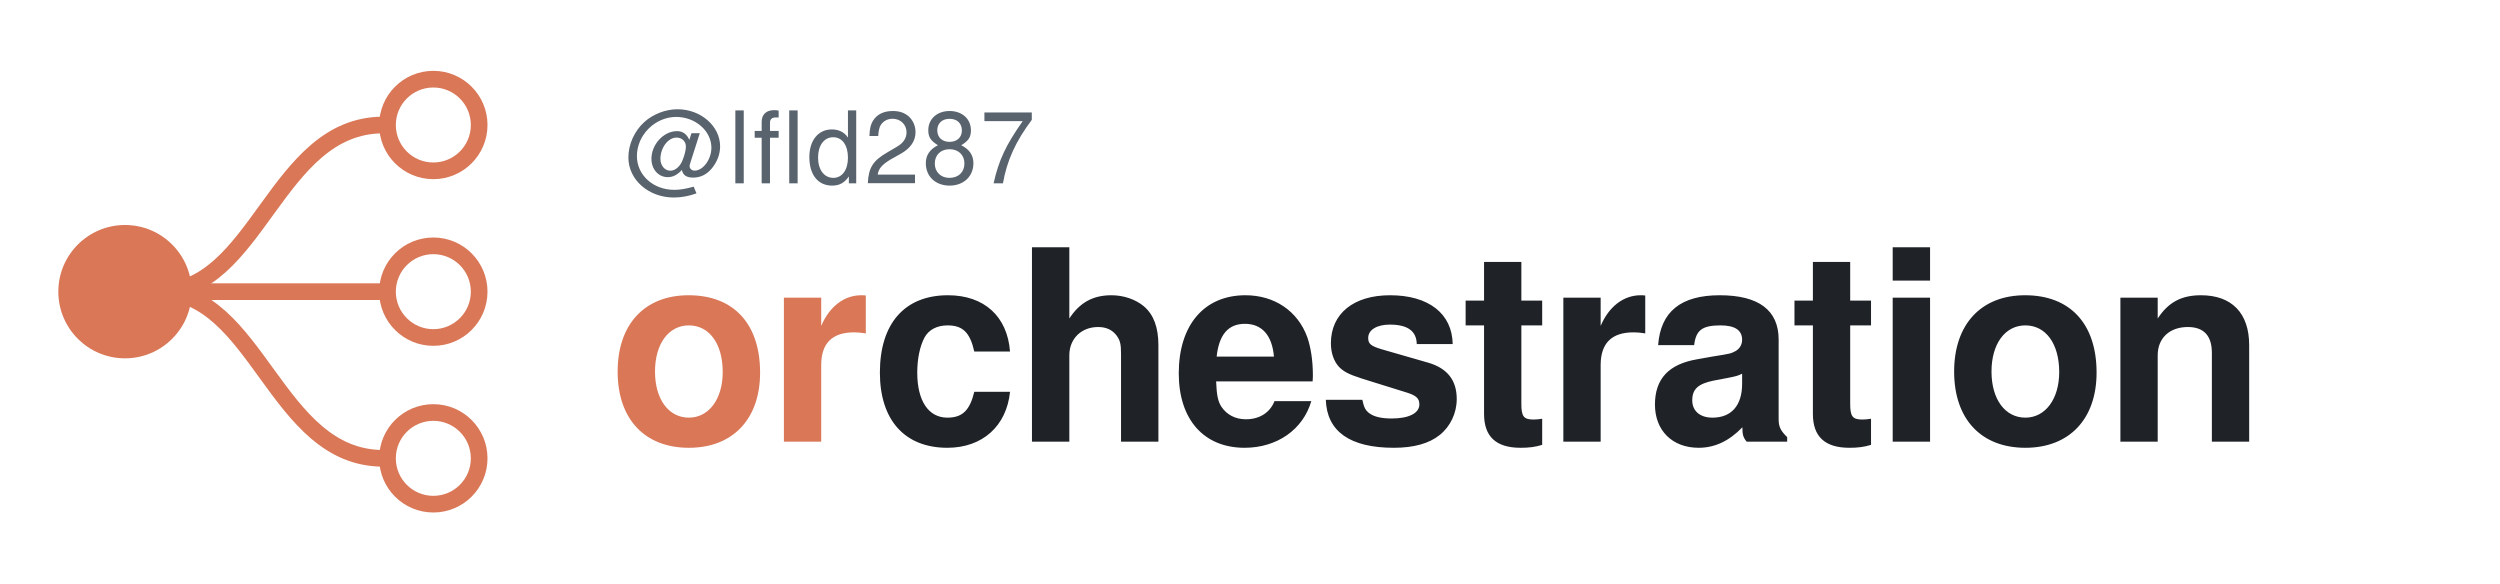
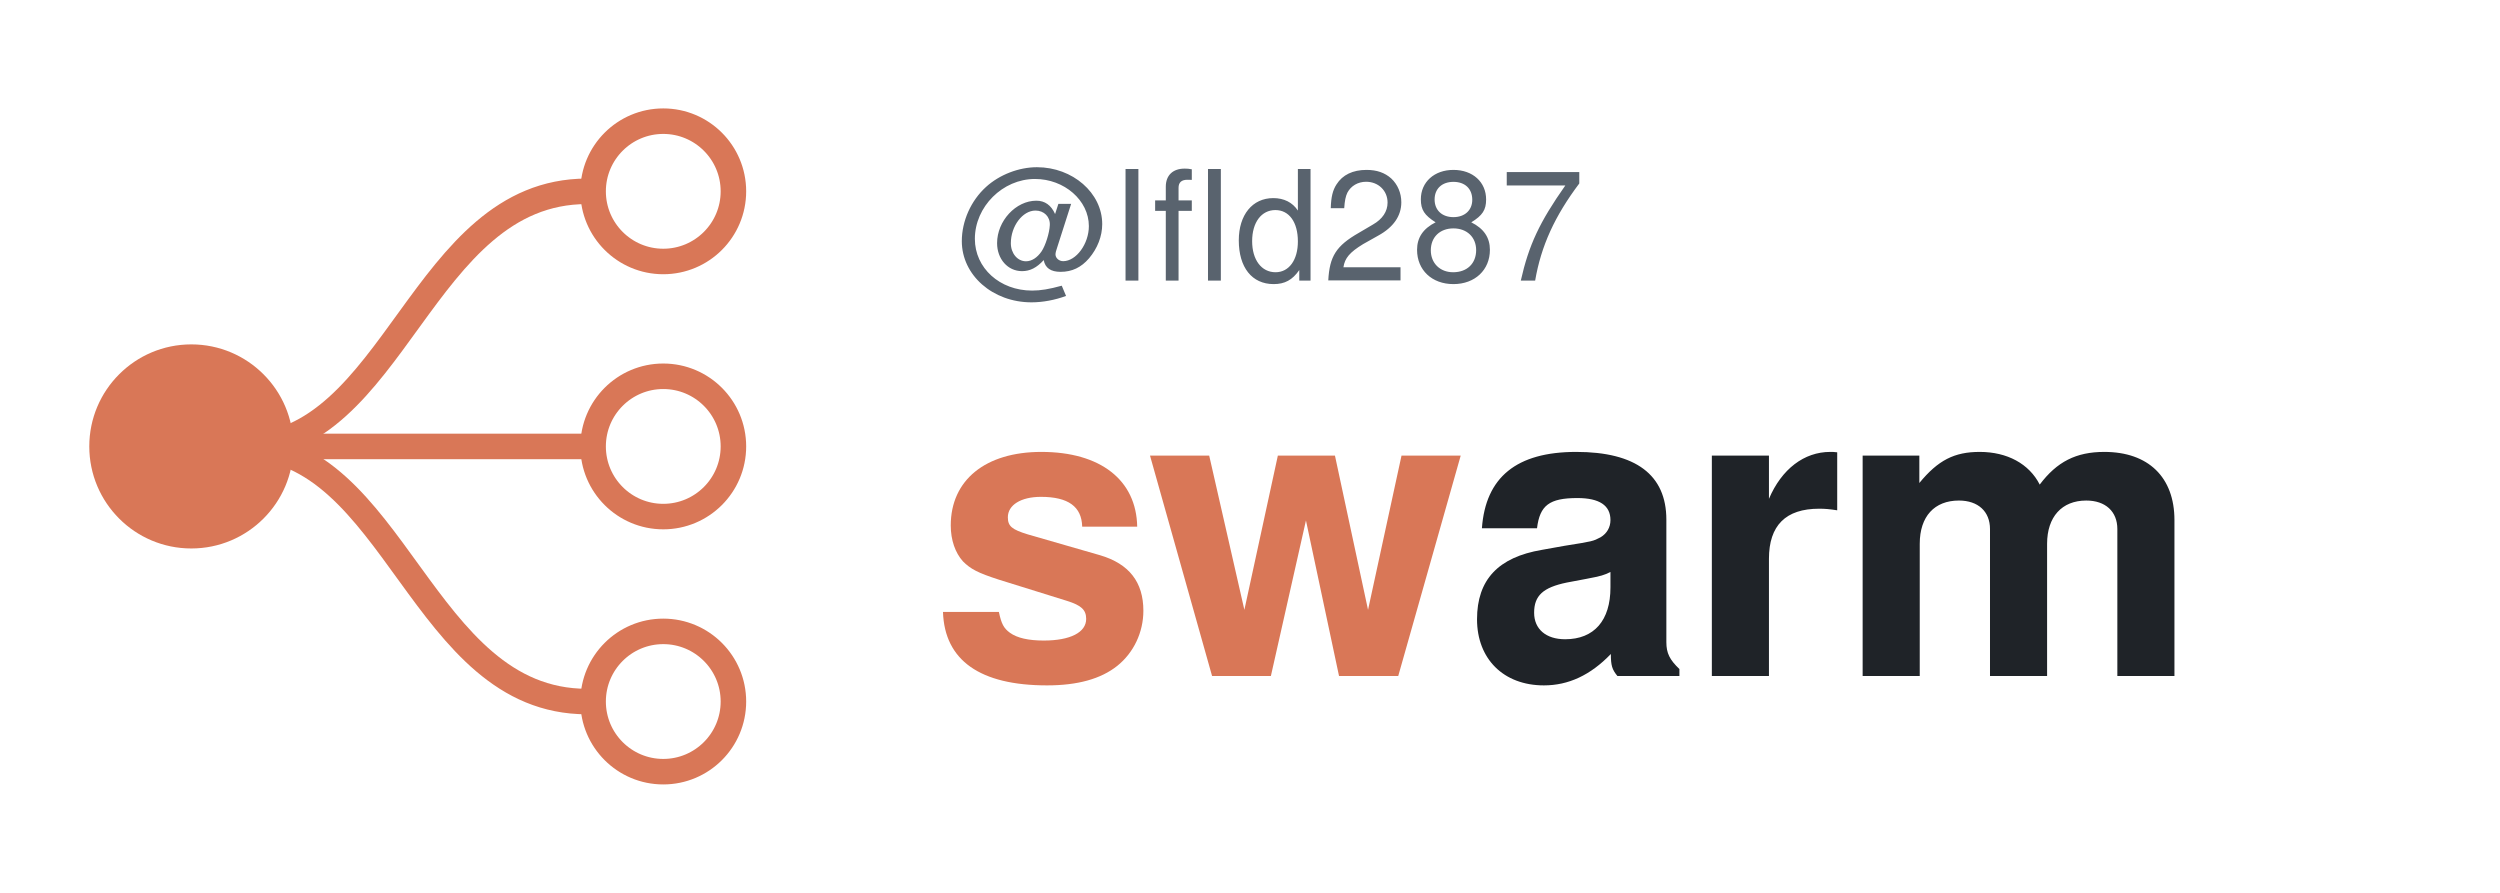
- <svg xmlns="http://www.w3.org/2000/svg" width="600" height="140" viewBox="0 0 600 140" role="img" aria-label="@lfld287/orchestration">
+ <svg xmlns="http://www.w3.org/2000/svg" width="392" height="140" viewBox="0 0 392 140" role="img" aria-label="@lfld287/swarm">
  <style>
    .edge { stroke: #d97757; stroke-width: 4; stroke-linecap: round; fill: none; }
    .parent { fill: #d97757; }
    .child { fill: none; stroke: #d97757; stroke-width: 4; }
    .word { fill: #1f2328; font-family: -apple-system, BlinkMacSystemFont, "Segoe UI", Helvetica, Arial, sans-serif; font-weight: 700; font-size: 64px; letter-spacing: -1px; }
    .scope { fill: #59636e; font-family: -apple-system, BlinkMacSystemFont, "Segoe UI", Helvetica, Arial, sans-serif; font-weight: 500; font-size: 24px; letter-spacing: 0.5px; }
    .accent { fill: #d97757; }
  </style>
  <path class="edge" d="M38 70 C 62 70, 66 30, 92 30" />
  <path class="edge" d="M38 70 L 92 70" />
  <path class="edge" d="M38 70 C 62 70, 66 110, 92 110" />
  <circle class="parent" cx="30" cy="70" r="16" />
  <circle class="child" cx="104" cy="30" r="11" />
  <circle class="child" cx="104" cy="70" r="11" />
  <circle class="child" cx="104" cy="110" r="11" />
  <text class="scope" x="150" y="44">@lfld287</text>
  <text class="word" x="146" y="106">
-     <tspan class="accent">or</tspan>chestration</text>
+     <tspan class="accent">sw</tspan>arm</text>
</svg>
